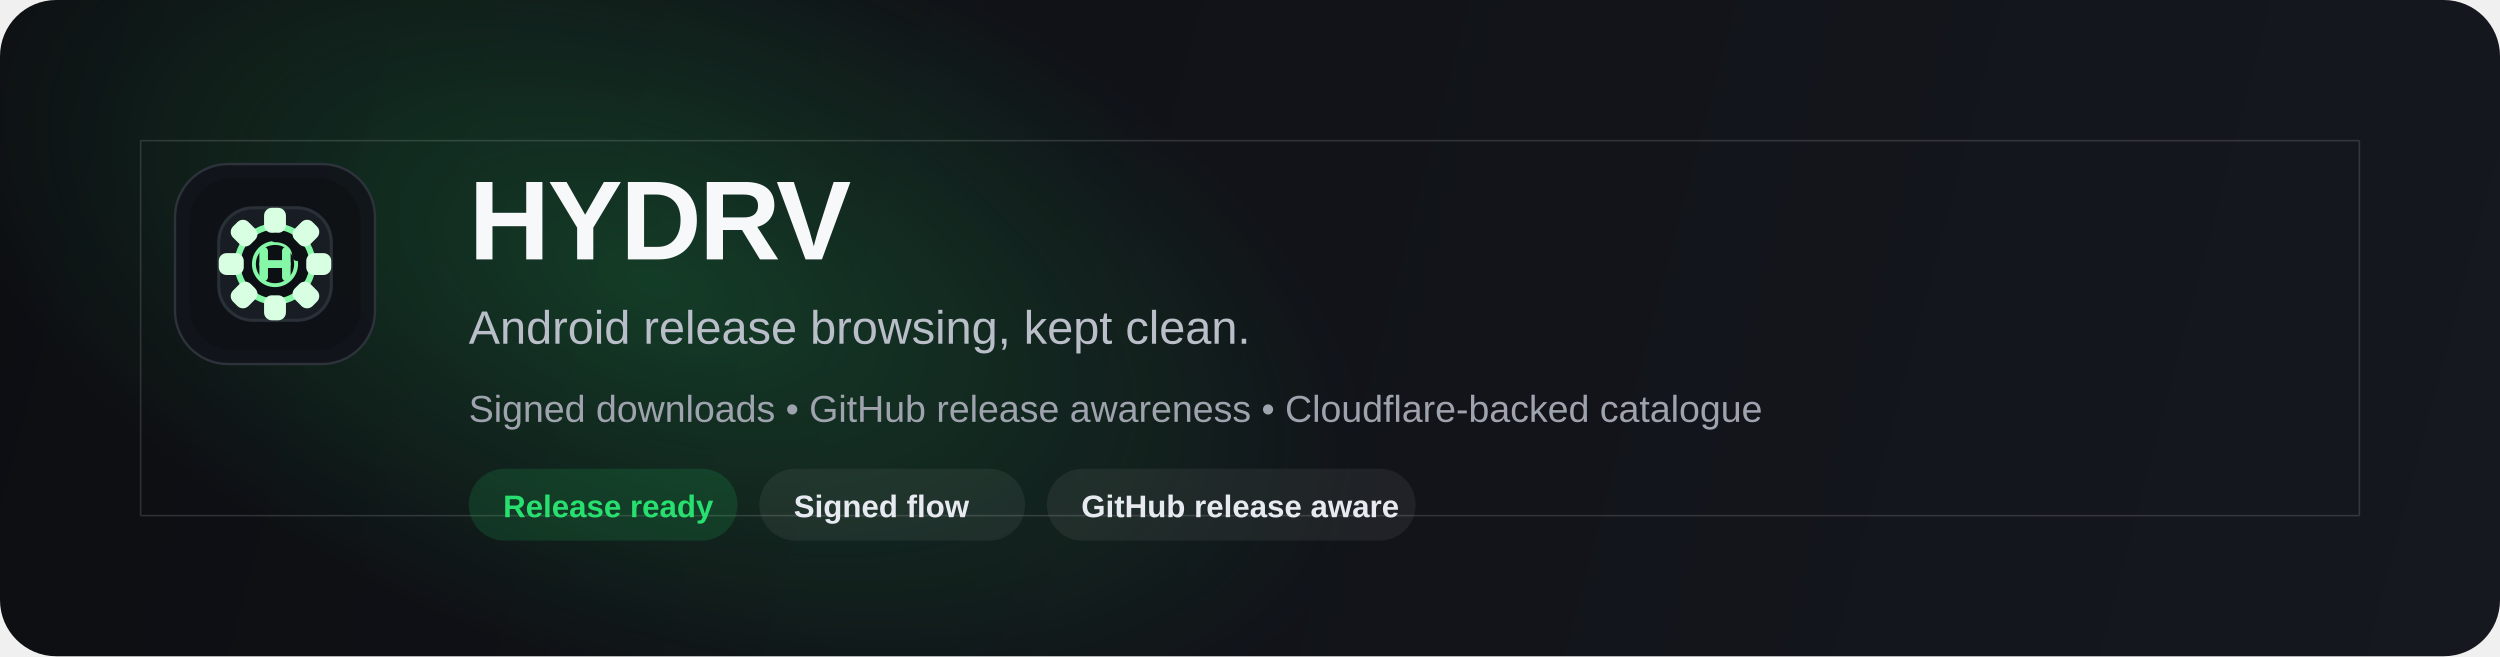
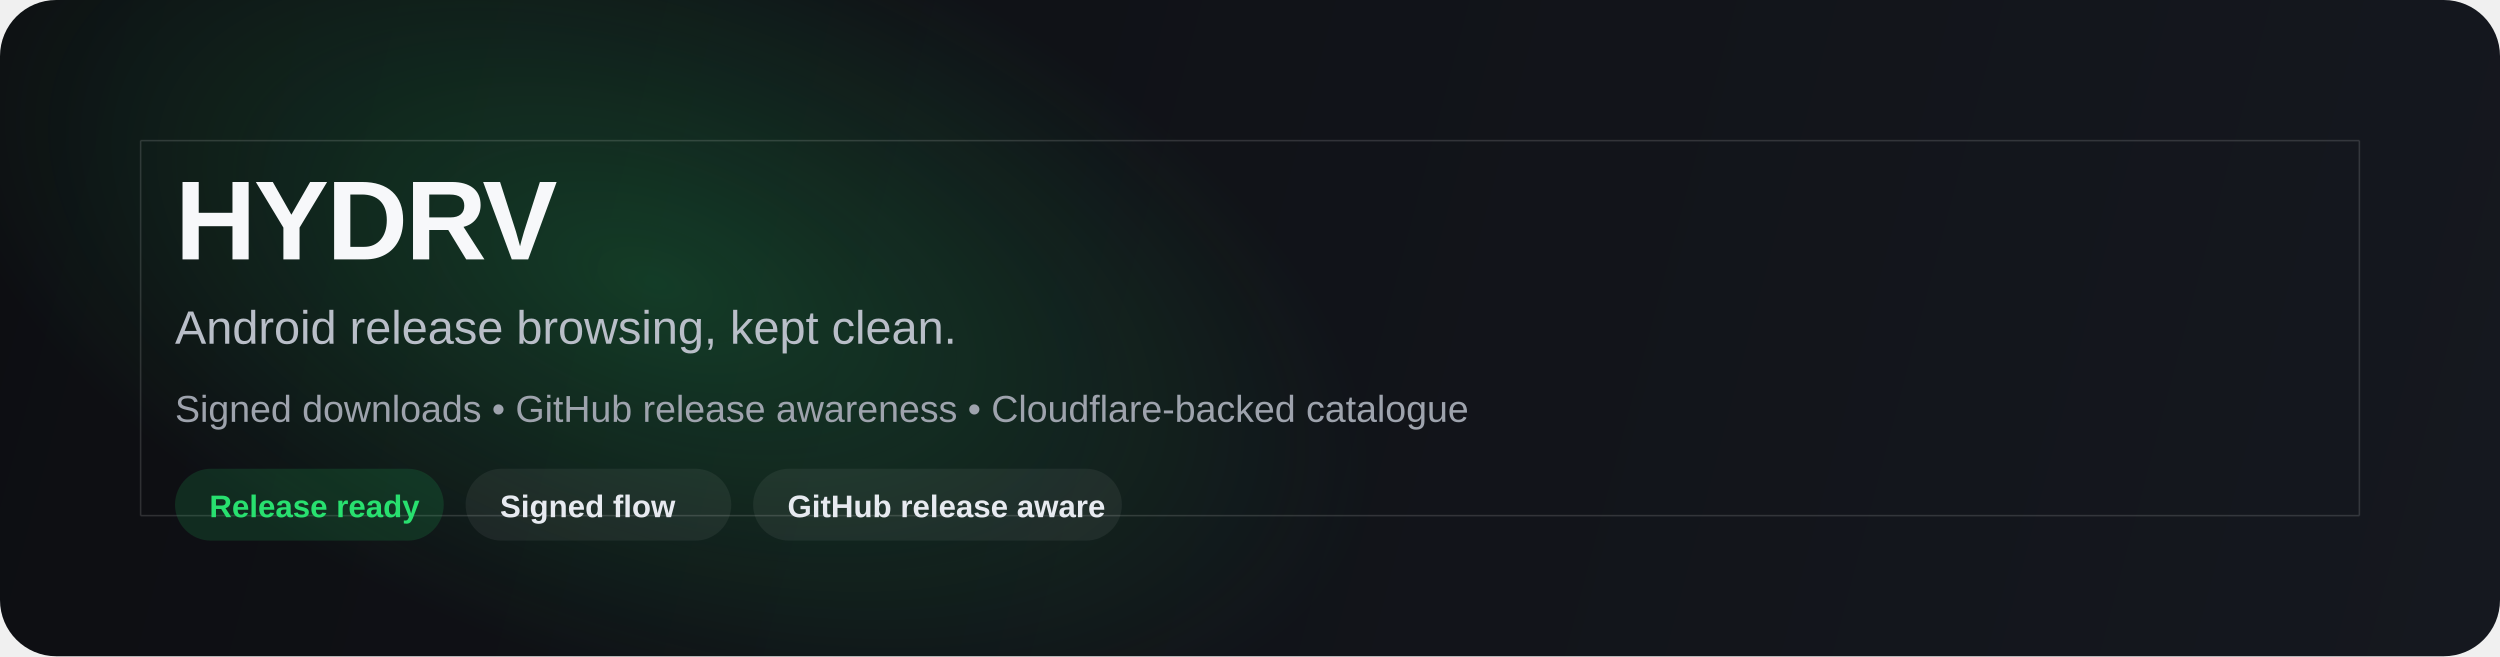
<svg xmlns="http://www.w3.org/2000/svg" width="1600" height="420" viewBox="0 0 1600 420" fill="none" role="img" aria-labelledby="title desc">
  <defs>
    <linearGradient id="bg" x1="0" y1="0" x2="1600" y2="420" gradientUnits="userSpaceOnUse">
      <stop stop-color="#0D0E12" />
      <stop offset="1" stop-color="#15181F" />
    </linearGradient>
    <radialGradient id="glow" cx="0" cy="0" r="1" gradientUnits="userSpaceOnUse" gradientTransform="translate(420 180) rotate(20) scale(480 250)">
      <stop stop-color="#22C55E" stop-opacity="0.24" />
      <stop offset="1" stop-color="#22C55E" stop-opacity="0" />
    </radialGradient>
  </defs>
  <rect width="1600" height="420" rx="36" fill="url(#bg)" />
  <rect width="1600" height="420" rx="36" fill="url(#glow)" />
-   <g transform="translate(112 105)">
-     <rect width="128" height="128" rx="34" fill="#11151B" fill-opacity="0.96" stroke="#2D323B" stroke-width="1.5" />
-     <rect x="9" y="9" width="110" height="110" rx="28" fill="#0E1115" fill-opacity="0.88" />
-     <g transform="translate(64 64)">
-       <rect x="-36" y="-36" width="72" height="72" rx="22" fill="#181C23" stroke="#2A3038" stroke-width="2" />
-       <circle r="24" fill="#0C1015" stroke="#86F7A7" stroke-width="4" />
-       <g fill="#D8FFE2">
-         <rect x="-7" y="-36" width="14" height="16" rx="5" />
-         <rect x="-7" y="20" width="14" height="16" rx="5" />
-         <rect x="-36" y="-7" width="16" height="14" rx="5" />
-         <rect x="20" y="-7" width="16" height="14" rx="5" />
-         <g transform="rotate(45)">
-           <rect x="-7" y="-36" width="14" height="16" rx="5" />
-           <rect x="-7" y="20" width="14" height="16" rx="5" />
-         </g>
-         <g transform="rotate(-45)">
-           <rect x="-7" y="-36" width="14" height="16" rx="5" />
-           <rect x="-7" y="20" width="14" height="16" rx="5" />
-         </g>
-       </g>
-       <circle r="13.5" fill="#0C1015" stroke="#86F7A7" stroke-width="2.5" />
-       <rect x="-10" y="-11" width="5.5" height="22" rx="2.75" fill="#86F7A7" />
-       <rect x="4.5" y="-11" width="5.5" height="22" rx="2.75" fill="#86F7A7" />
-       <rect x="-10" y="-2.5" width="20" height="5" rx="2.5" fill="#86F7A7" />
-       <path d="M0 -17C8 -17 14 -12 14 -5" stroke="#0C1015" stroke-width="6" stroke-linecap="round" />
-     </g>
-   </g>
  <g opacity="0.14" stroke="#FFFFFF" stroke-width="1">
    <path d="M90 90H1510" />
    <path d="M90 330H1510" />
    <path d="M90 90V330" />
    <path d="M1510 90V330" />
  </g>
-   <text x="300" y="166" fill="#F7F8FA" font-family="Segoe UI, Arial, sans-serif" font-size="72" font-weight="800" letter-spacing="-1.5">HYDRV</text>
-   <text x="300" y="220" fill="#B9BEC8" font-family="Segoe UI, Arial, sans-serif" font-size="30" font-weight="500">Android release browsing, kept clean.</text>
-   <text x="300" y="270" fill="#9EA3AD" font-family="Segoe UI, Arial, sans-serif" font-size="24" font-weight="400">Signed downloads • GitHub release awareness • Cloudflare-backed catalogue</text>
-   <g transform="translate(300 300)">
+   <text x="112" y="166" fill="#F7F8FA" font-family="Segoe UI, Arial, sans-serif" font-size="72" font-weight="800" letter-spacing="-1.5">HYDRV</text>
+   <text x="112" y="220" fill="#B9BEC8" font-family="Segoe UI, Arial, sans-serif" font-size="30" font-weight="500">Android release browsing, kept clean.</text>
+   <text x="112" y="270" fill="#9EA3AD" font-family="Segoe UI, Arial, sans-serif" font-size="24" font-weight="400">Signed downloads • GitHub release awareness • Cloudflare-backed catalogue</text>
+   <g transform="translate(112 300)">
    <rect width="172" height="46" rx="23" fill="#22C55E" fill-opacity="0.16" />
    <text x="22" y="31" fill="#28E06F" font-family="Segoe UI, Arial, sans-serif" font-size="20" font-weight="700">Release ready</text>
  </g>
-   <g transform="translate(486 300)">
+   <g transform="translate(298 300)">
    <rect width="170" height="46" rx="23" fill="#FFFFFF" fill-opacity="0.06" />
    <text x="22" y="31" fill="#E7EAF0" font-family="Segoe UI, Arial, sans-serif" font-size="20" font-weight="700">Signed flow</text>
  </g>
-   <g transform="translate(670 300)">
+   <g transform="translate(482 300)">
    <rect width="236" height="46" rx="23" fill="#FFFFFF" fill-opacity="0.06" />
    <text x="22" y="31" fill="#E7EAF0" font-family="Segoe UI, Arial, sans-serif" font-size="20" font-weight="700">GitHub release aware</text>
  </g>
</svg>
